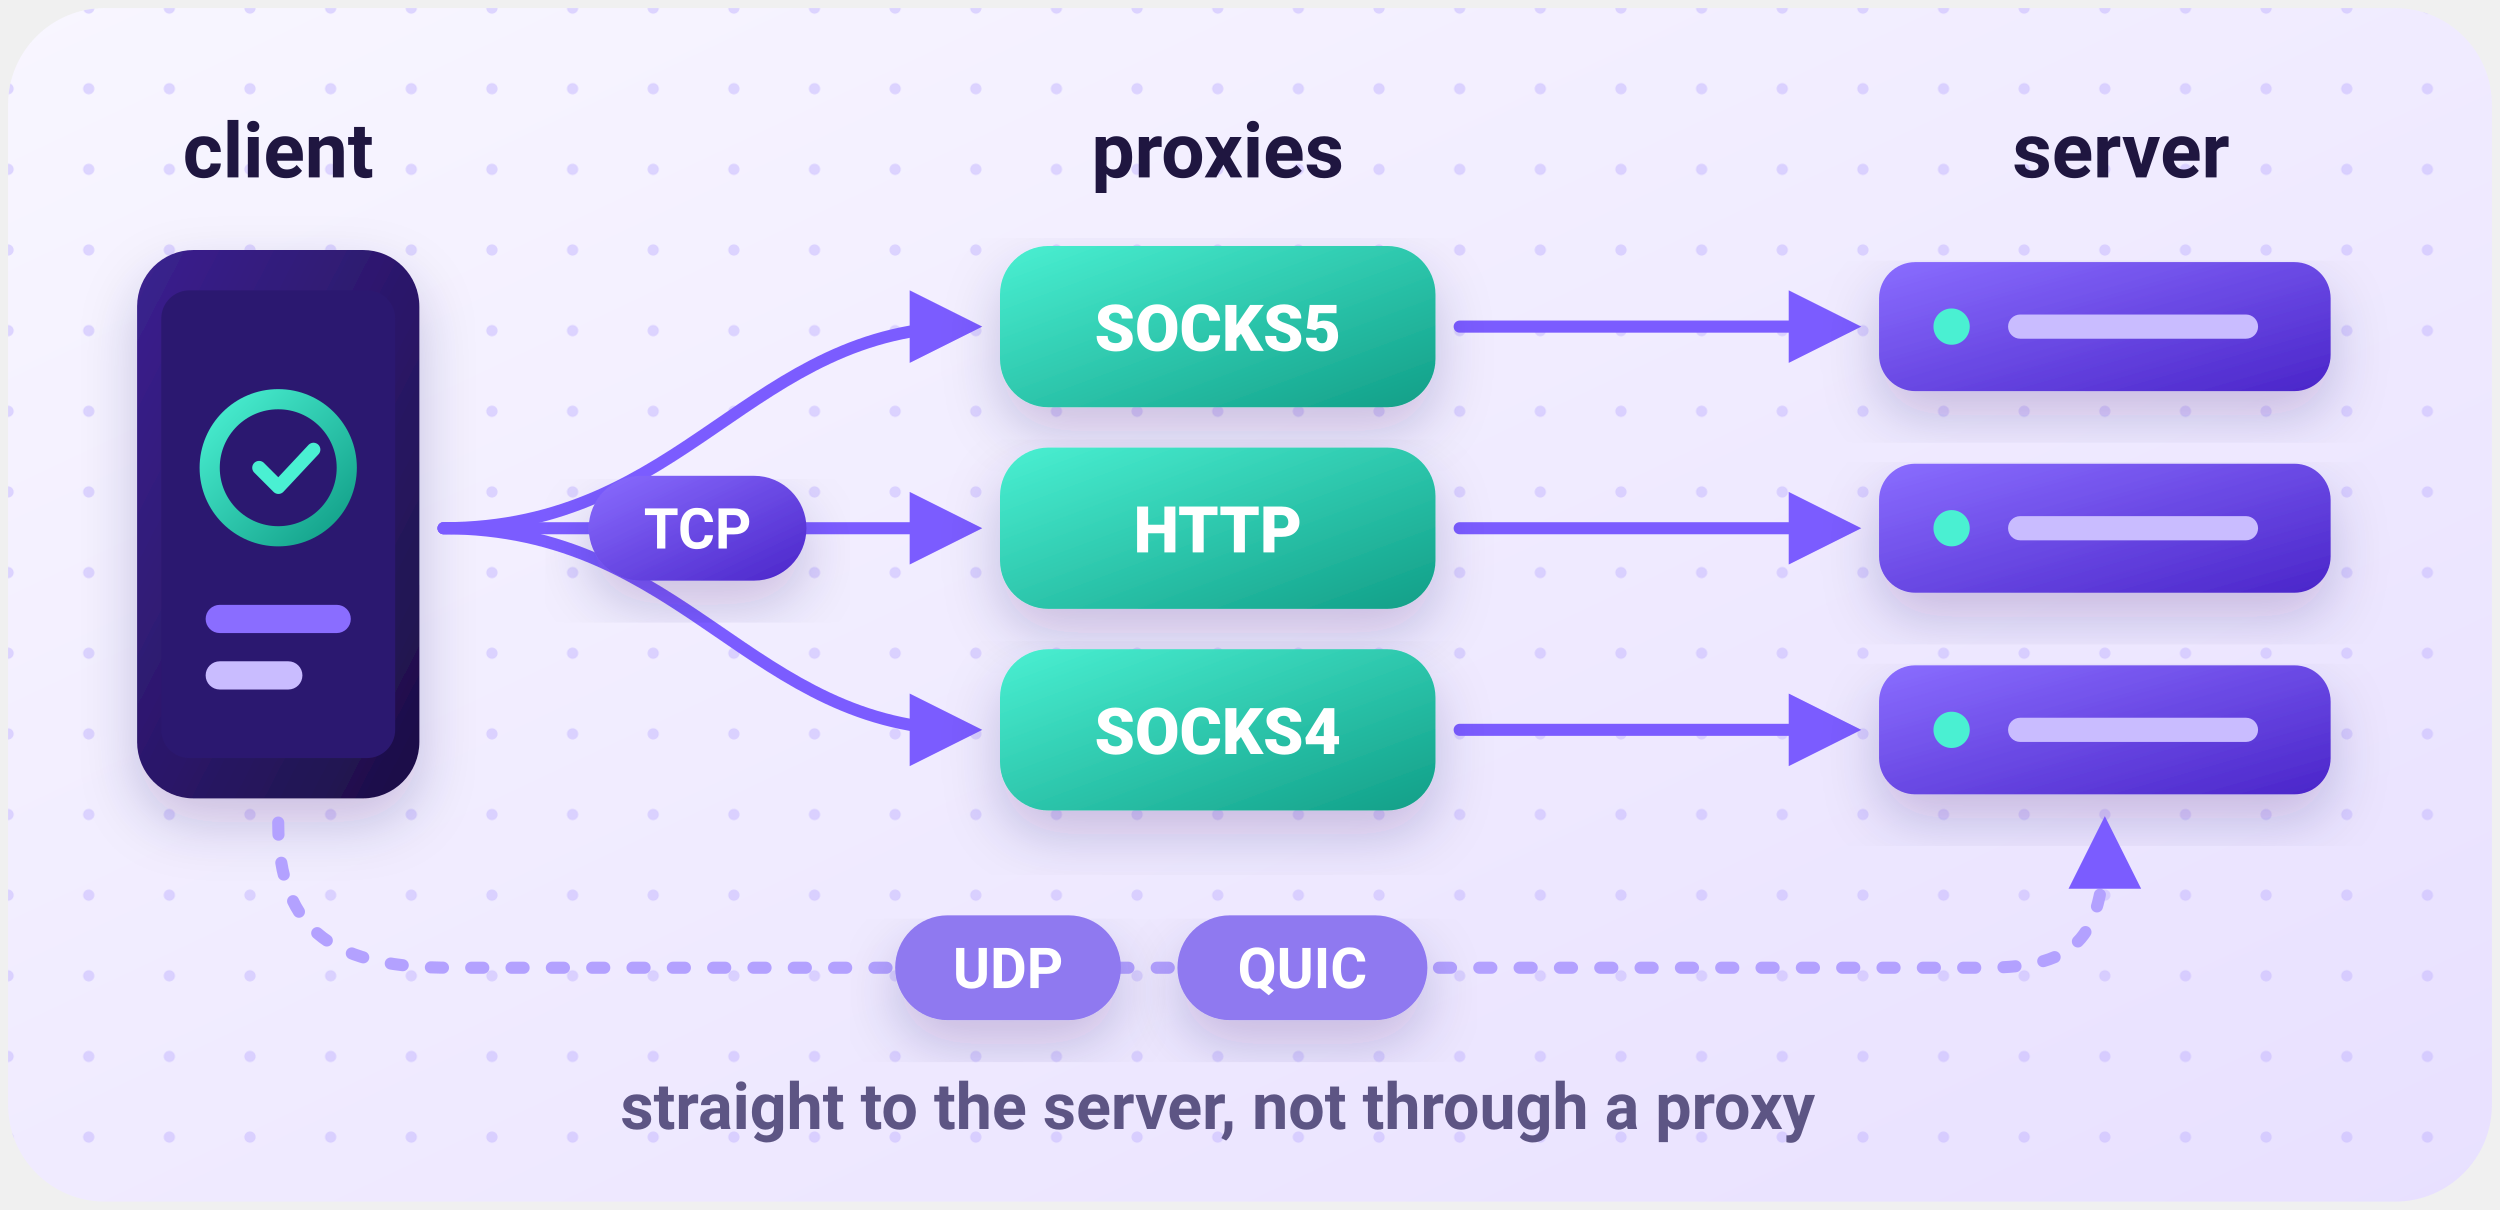
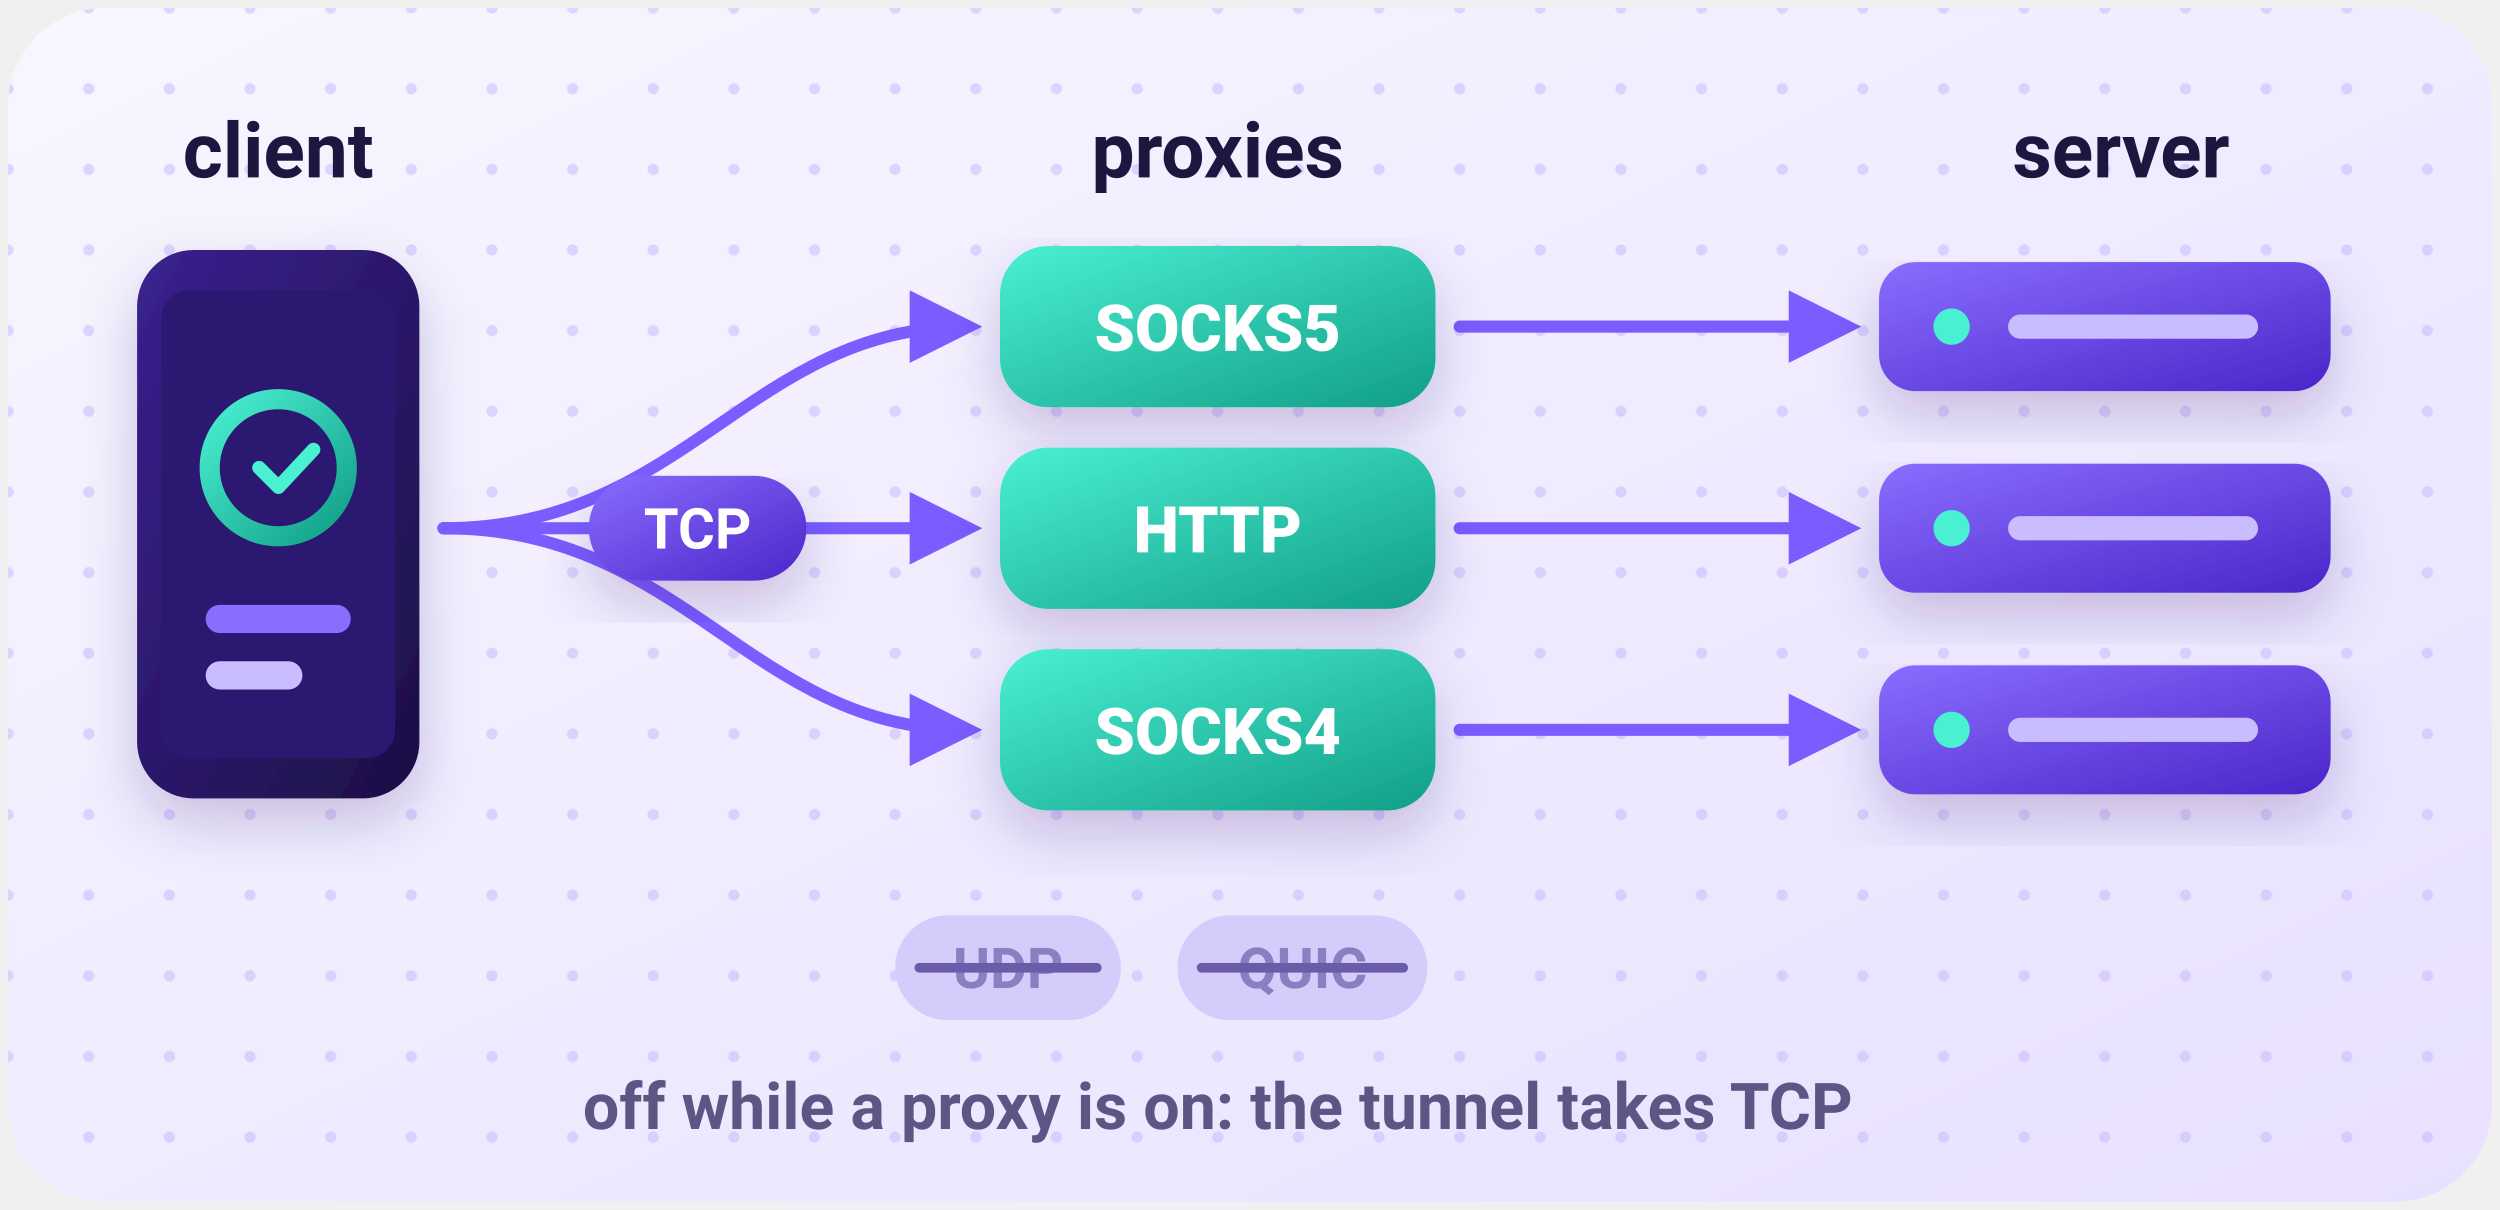
- <svg xmlns="http://www.w3.org/2000/svg" viewBox="0 0 620 300" font-family="system-ui, -apple-system, 'Segoe UI', Roboto, sans-serif" role="img" aria-label="A client's TCP connections reach its server each through a proxy; its UDP and QUIC go straight to the server">
+ <svg xmlns="http://www.w3.org/2000/svg" viewBox="0 0 620 300" font-family="system-ui, -apple-system, 'Segoe UI', Roboto, sans-serif" role="img" aria-label="A client's TCP connections reach its server each through a proxy; its UDP and QUIC are off while a proxy is on">
  <defs>
    <linearGradient id="backdrop" x1="0" y1="0" x2="1" y2="1">
      <stop offset="0" stop-color="#f8f6ff" />
      <stop offset="1" stop-color="#e8e0ff" />
    </linearGradient>
    <linearGradient id="purple" x1="0" y1="0" x2="1" y2="1">
      <stop offset="0" stop-color="#8a6dff" />
      <stop offset="1" stop-color="#4a25c9" />
    </linearGradient>
    <linearGradient id="deep" x1="0" y1="0" x2="1" y2="1">
      <stop offset="0" stop-color="#3b2190" />
      <stop offset="1" stop-color="#1c0f45" />
    </linearGradient>
    <linearGradient id="teal" x1="0" y1="0" x2="1" y2="1">
      <stop offset="0" stop-color="#4af0d2" />
      <stop offset="1" stop-color="#119e87" />
    </linearGradient>
    <linearGradient id="tube" x1="0" y1="0" x2="0" y2="1">
      <stop offset="0" stop-color="#f6f3ff" />
      <stop offset="1" stop-color="#d9ceff" />
    </linearGradient>
    <pattern id="dots" width="20" height="20" patternUnits="userSpaceOnUse">
      <circle cx="2" cy="2" r="1.4" fill="#c4b6ff" opacity="0.5" />
    </pattern>
    <filter id="shadow" x="-20%" y="-20%" width="140%" height="160%">
      <feDropShadow dx="0" dy="6" stdDeviation="7" flood-color="#2a1660" flood-opacity="0.2" />
    </filter>
    <marker id="arrow" viewBox="0 0 10 10" refX="8" refY="5" markerWidth="6" markerHeight="6" orient="auto-start-reverse">
      <path d="M0,0 L10,5 L0,10 z" fill="#7b5cff" />
    </marker>
  </defs>
  <rect x="2" y="2" width="616" height="296" rx="24" fill="url(#backdrop)" />
  <rect x="2" y="2" width="616" height="296" rx="24" fill="url(#dots)" />
  <text x="69" y="44" font-size="19" font-weight="600" fill="#1f1640" text-anchor="middle">client</text>
  <text x="302" y="44" font-size="19" font-weight="600" fill="#1f1640" text-anchor="middle">proxies</text>
  <text x="526" y="44" font-size="19" font-weight="600" fill="#1f1640" text-anchor="middle">server</text>
  <rect x="34" y="62" width="70" height="136" rx="14" fill="url(#deep)" filter="url(#shadow)" />
  <rect x="40" y="72" width="58" height="116" rx="7" fill="#2b1870" />
  <circle cx="69" cy="116" r="17" fill="none" stroke="url(#teal)" stroke-width="5" />
  <path d="M64.25 116 l4.8 4.8 l8.7 -9.3" fill="none" stroke="#4af0d2" stroke-width="3.4" stroke-linecap="round" stroke-linejoin="round" />
  <rect x="51" y="150" width="36" height="7" rx="3.5" fill="#8a6dff" />
  <rect x="51" y="164" width="24" height="7" rx="3.5" fill="#c9bcff" />
  <path d="M110 131 C 170 131, 186 81, 240 81" fill="none" stroke="#7b5cff" stroke-width="3" stroke-linecap="round" marker-end="url(#arrow)" />
  <path d="M362 81 H458" fill="none" stroke="#7b5cff" stroke-width="3" stroke-linecap="round" marker-end="url(#arrow)" />
  <path d="M110 131 H240" fill="none" stroke="#7b5cff" stroke-width="3" stroke-linecap="round" marker-end="url(#arrow)" />
  <path d="M362 131 H458" fill="none" stroke="#7b5cff" stroke-width="3" stroke-linecap="round" marker-end="url(#arrow)" />
  <path d="M110 131 C 170 131, 186 181, 240 181" fill="none" stroke="#7b5cff" stroke-width="3" stroke-linecap="round" marker-end="url(#arrow)" />
  <path d="M362 181 H458" fill="none" stroke="#7b5cff" stroke-width="3" stroke-linecap="round" marker-end="url(#arrow)" />
  <rect x="248" y="61" width="108" height="40" rx="12" fill="url(#teal)" filter="url(#shadow)" />
  <text x="302" y="87" font-size="16" font-weight="800" fill="#fff" text-anchor="middle">SOCKS5</text>
  <rect x="248" y="111" width="108" height="40" rx="12" fill="url(#teal)" filter="url(#shadow)" />
  <text x="302" y="137" font-size="16" font-weight="800" fill="#fff" text-anchor="middle">HTTP</text>
  <rect x="248" y="161" width="108" height="40" rx="12" fill="url(#teal)" filter="url(#shadow)" />
  <text x="302" y="187" font-size="16" font-weight="800" fill="#fff" text-anchor="middle">SOCKS4</text>
  <rect x="146" y="118" width="54" height="26" rx="13.0" fill="url(#purple)" filter="url(#shadow)" />
  <text x="173.0" y="136.04" font-size="14" font-weight="700" fill="#fff" text-anchor="middle">TCP</text>
  <rect x="466" y="65" width="112" height="32" rx="9" fill="url(#purple)" filter="url(#shadow)" />
  <circle cx="484" cy="81" r="4.5" fill="#4af0d2" />
  <rect x="498" y="78" width="62" height="6" rx="3" fill="#c9bcff" />
  <rect x="466" y="115" width="112" height="32" rx="9" fill="url(#purple)" filter="url(#shadow)" />
  <circle cx="484" cy="131" r="4.5" fill="#4af0d2" />
  <rect x="498" y="128" width="62" height="6" rx="3" fill="#c9bcff" />
  <rect x="466" y="165" width="112" height="32" rx="9" fill="url(#purple)" filter="url(#shadow)" />
  <circle cx="484" cy="181" r="4.5" fill="#4af0d2" />
  <rect x="498" y="178" width="62" height="6" rx="3" fill="#c9bcff" />
-   <path d="M69 204 C 69 232, 84 240, 112 240 H492 C 516 240, 522 232, 522 206" fill="none" stroke="#b3a1ff" stroke-width="3" stroke-dasharray="3 7" stroke-linecap="round" marker-end="url(#arrow)" />
-   <rect x="222" y="227" width="56" height="26" rx="13.0" fill="#8f79f0" filter="url(#shadow)" />
-   <text x="250.0" y="245.04" font-size="14" font-weight="700" fill="#fff" text-anchor="middle">UDP</text>
-   <rect x="292" y="227" width="62" height="26" rx="13.0" fill="#8f79f0" filter="url(#shadow)" />
-   <text x="323.0" y="245.04" font-size="14" font-weight="700" fill="#fff" text-anchor="middle">QUIC</text>
-   <text x="302" y="280" font-size="16" font-weight="600" fill="#5d5584" text-anchor="middle">straight to the server, not through a proxy</text>
+   <rect x="222" y="227" width="56" height="26" rx="13.0" fill="#d6ccfb" />
+   <text x="250.0" y="245.04" font-size="14" font-weight="700" fill="#8a7fc0" text-anchor="middle">UDP</text>
+   <path d="M228 240 H272" stroke="#6a5ca8" stroke-width="2.4" stroke-linecap="round" />
+   <rect x="292" y="227" width="62" height="26" rx="13.0" fill="#d6ccfb" />
+   <text x="323.0" y="245.04" font-size="14" font-weight="700" fill="#8a7fc0" text-anchor="middle">QUIC</text>
+   <path d="M298 240 H348" stroke="#6a5ca8" stroke-width="2.4" stroke-linecap="round" />
+   <text x="302" y="280" font-size="16" font-weight="600" fill="#5d5584" text-anchor="middle">off while a proxy is on: the tunnel takes TCP</text>
</svg>
